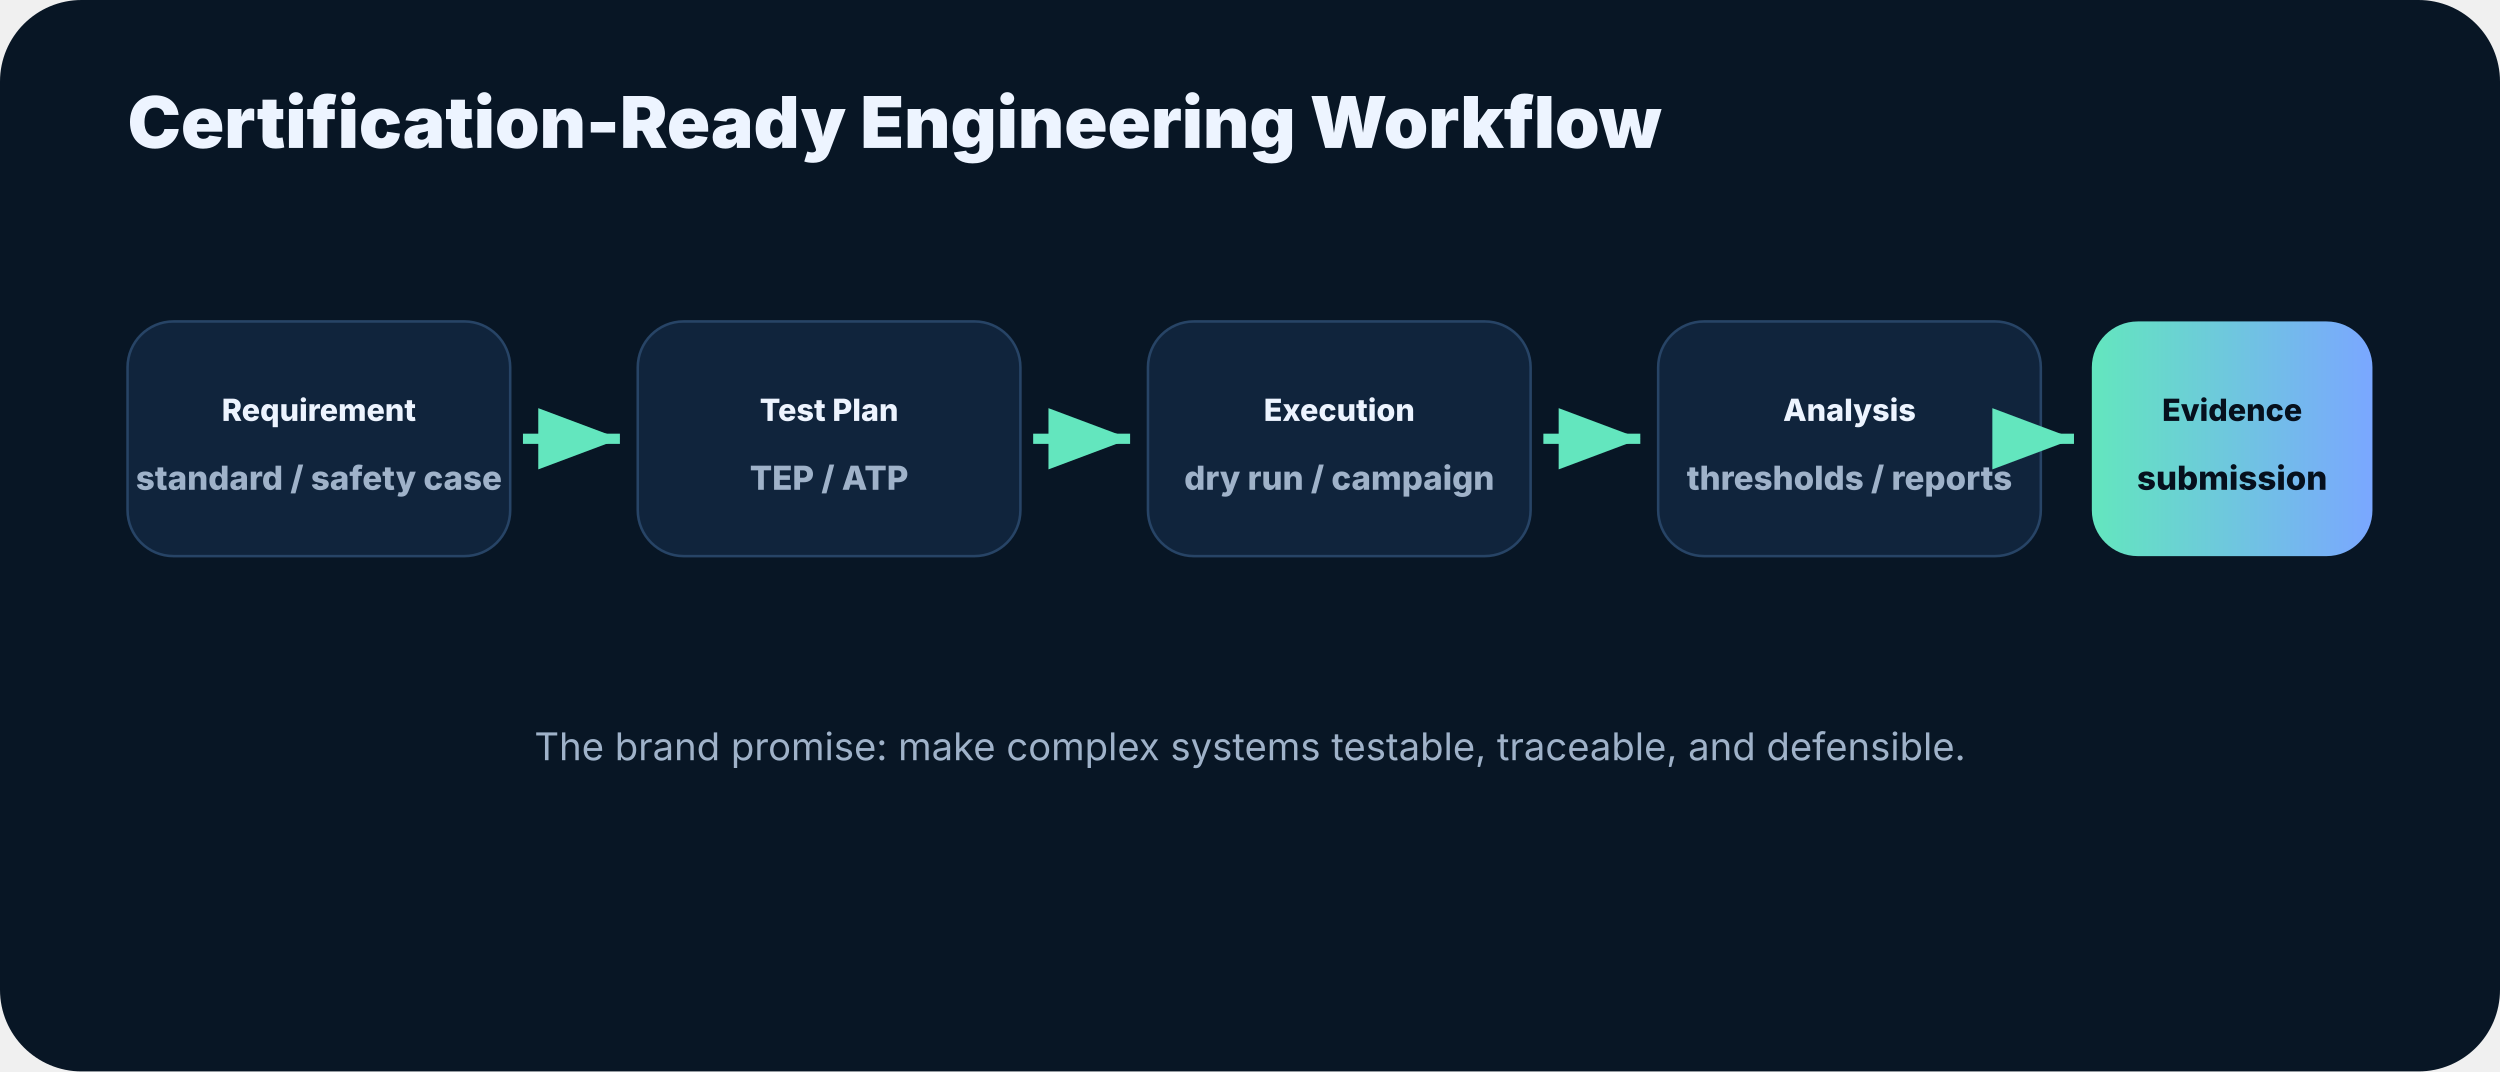
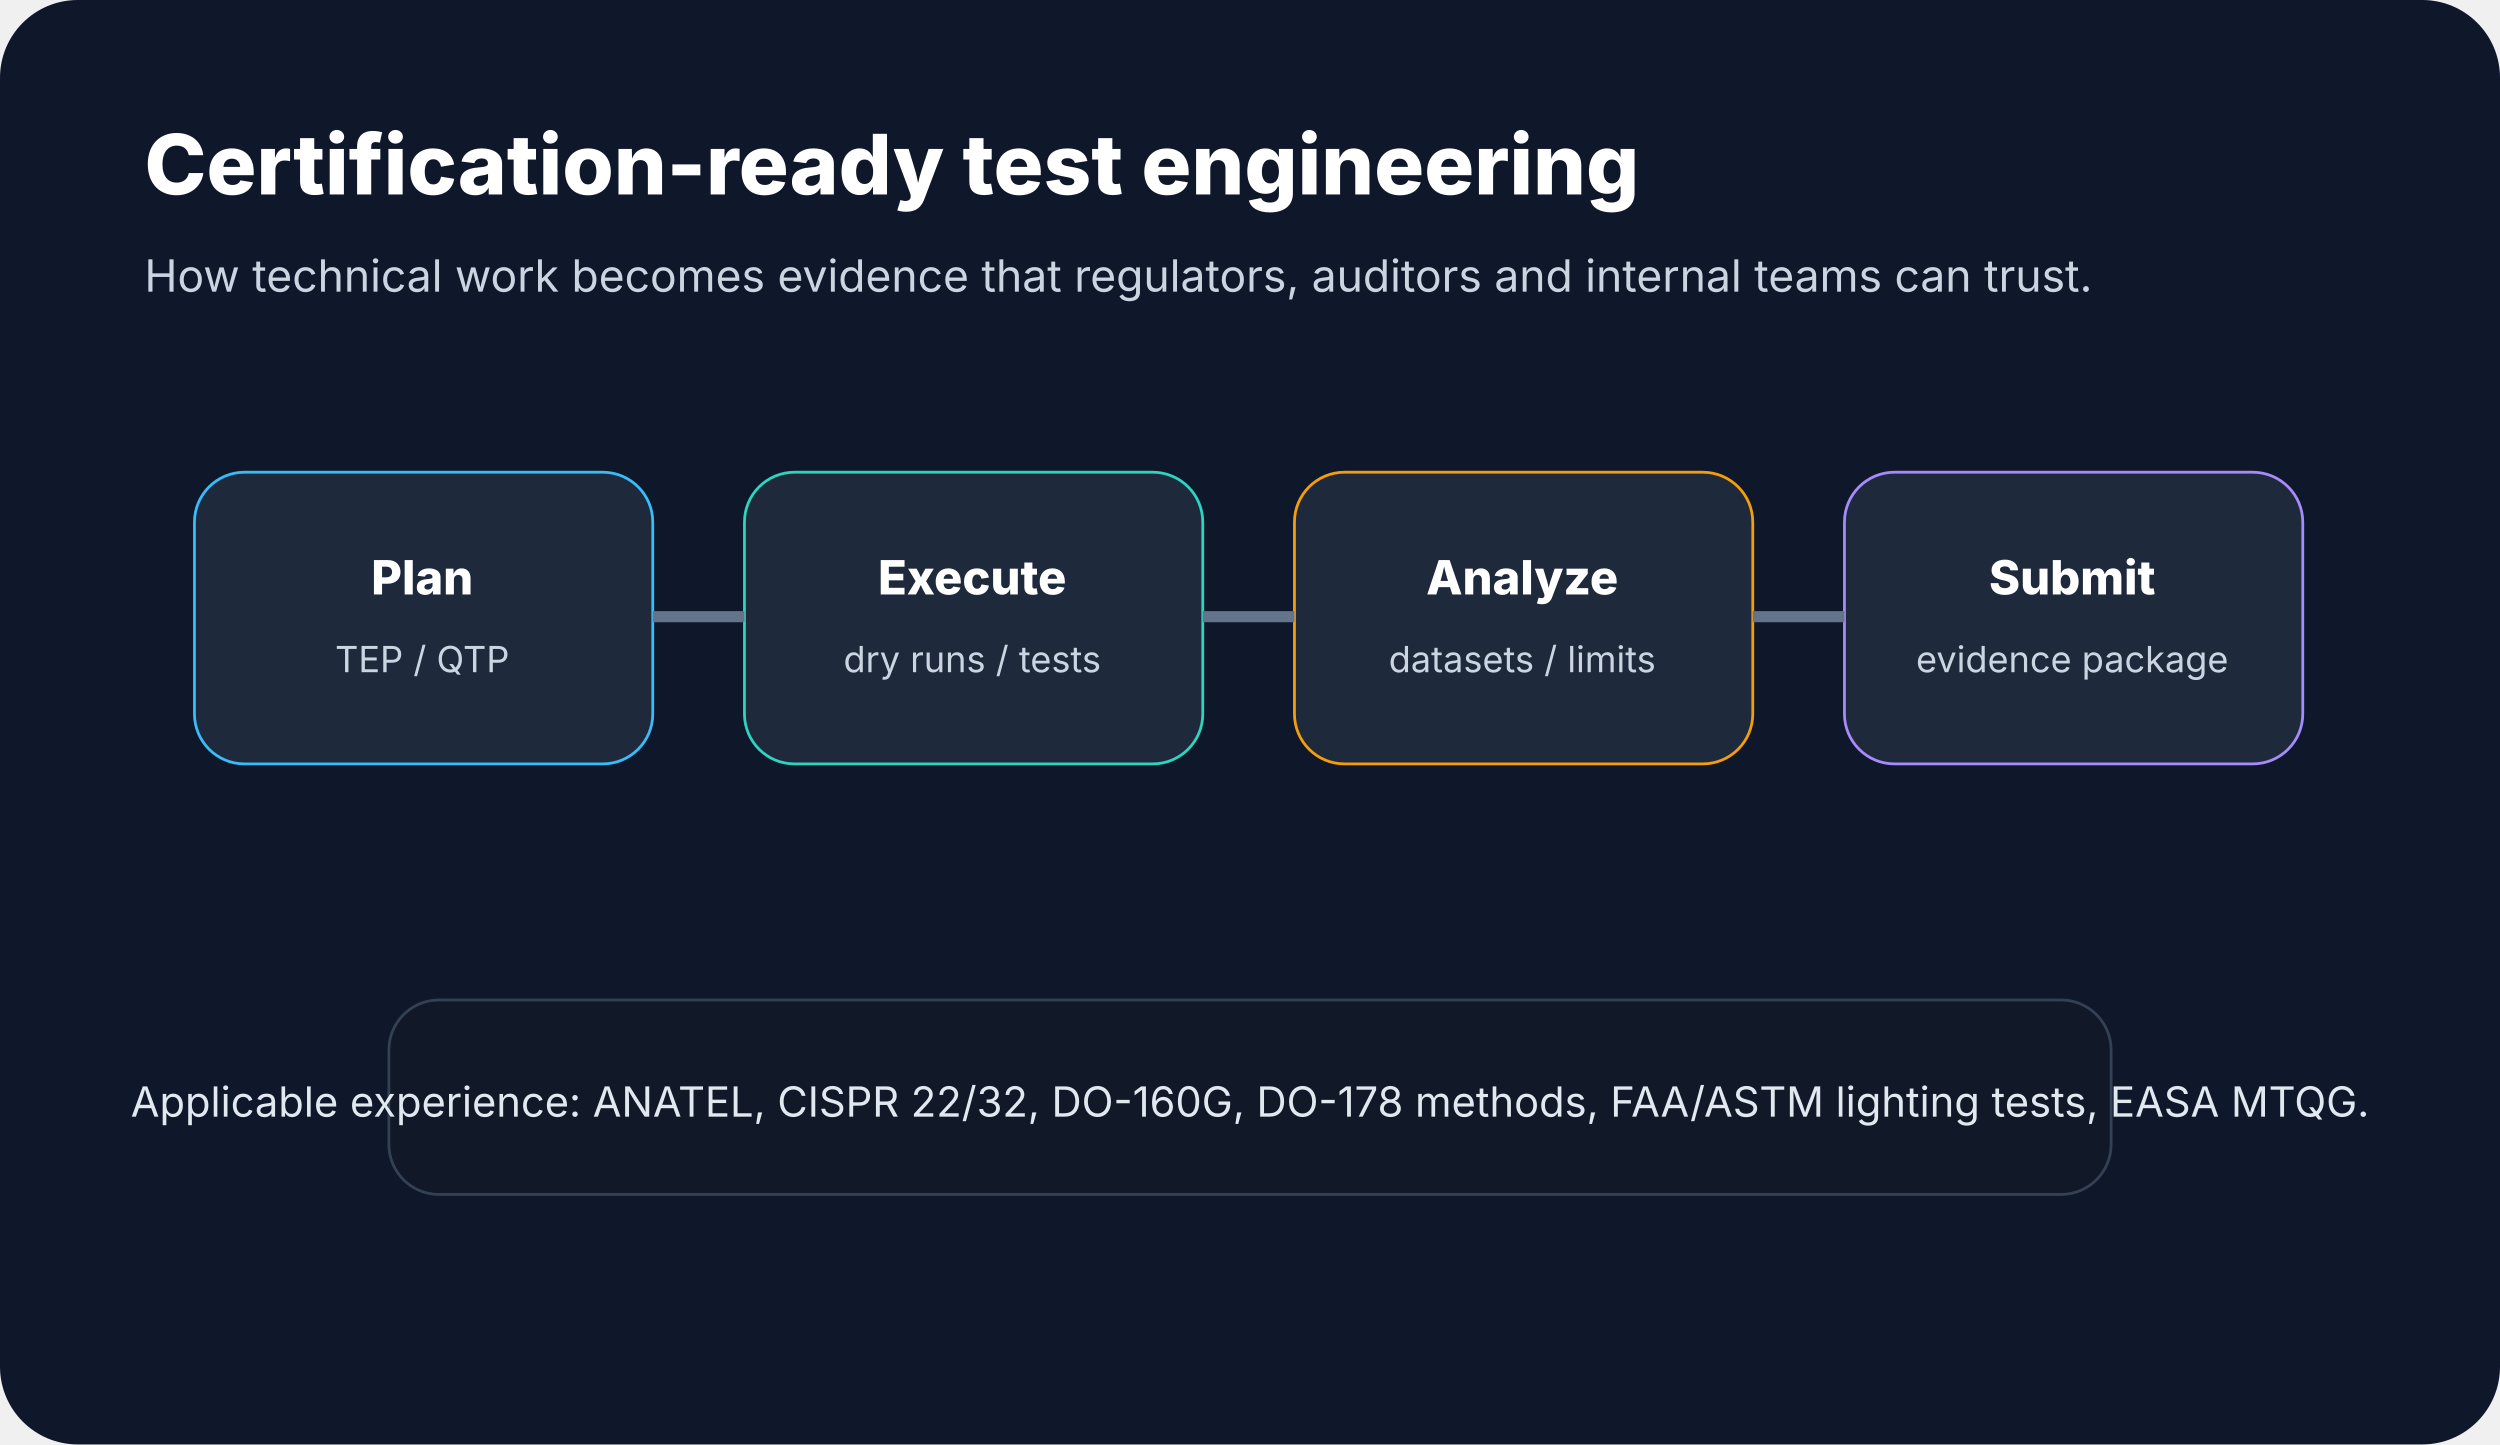
- <svg xmlns="http://www.w3.org/2000/svg" viewBox="0 0 980 420" role="img" aria-label="Certification evidence workflow">
-   <defs>
-     <linearGradient id="g" x1="0" x2="1">
-       <stop stop-color="#63e6be" />
-       <stop offset="1" stop-color="#7aa7ff" />
-     </linearGradient>
-     <marker id="a" markerWidth="10" markerHeight="10" refX="8" refY="3" orient="auto">
-       <path d="M0,0 L0,6 L8,3 z" fill="#63e6be" />
-     </marker>
-   </defs>
-   <rect width="980" height="420" rx="32" fill="#081625" />
-   <text x="50" y="58" font-family="Inter,Arial" font-size="28" font-weight="900" fill="#edf4ff">Certification-Ready Engineering Workflow</text>
-   <g font-family="Inter,Arial" font-weight="800" fill="#edf4ff">
-     <rect x="50" y="126" width="150" height="92" rx="18" fill="#10243c" stroke="#274466" />
-     <text x="125" y="165" text-anchor="middle">Requirement</text>
-     <text x="125" y="192" text-anchor="middle" font-size="13" fill="#9fb2c9">standard / safety case</text>
-     <rect x="250" y="126" width="150" height="92" rx="18" fill="#10243c" stroke="#274466" />
-     <text x="325" y="165" text-anchor="middle">Test Plan</text>
-     <text x="325" y="192" text-anchor="middle" font-size="13" fill="#9fb2c9">TEP / ATP</text>
-     <rect x="450" y="126" width="150" height="92" rx="18" fill="#10243c" stroke="#274466" />
-     <text x="525" y="165" text-anchor="middle">Execution</text>
-     <text x="525" y="192" text-anchor="middle" font-size="13" fill="#9fb2c9">dry run / campaign</text>
-     <rect x="650" y="126" width="150" height="92" rx="18" fill="#10243c" stroke="#274466" />
-     <text x="725" y="165" text-anchor="middle">Analysis</text>
-     <text x="725" y="192" text-anchor="middle" font-size="13" fill="#9fb2c9">thresholds / reports</text>
-     <rect x="820" y="126" width="110" height="92" rx="18" fill="url(#g)" />
-     <text x="875" y="165" text-anchor="middle" fill="#06101d">Evidence</text>
-     <text x="875" y="192" text-anchor="middle" font-size="13" fill="#06101d">submission</text>
-   </g>
-   <g stroke="#63e6be" stroke-width="4" marker-end="url(#a)">
-     <line x1="205" y1="172" x2="243" y2="172" />
-     <line x1="405" y1="172" x2="443" y2="172" />
-     <line x1="605" y1="172" x2="643" y2="172" />
-     <line x1="805" y1="172" x2="813" y2="172" />
-   </g>
-   <g fill="#9fb2c9" font-family="Inter,Arial" font-size="15">
-     <text x="490" y="298" text-anchor="middle">The brand promise: make complex systems testable, traceable, and defensible.</text>
+ <svg xmlns="http://www.w3.org/2000/svg" viewBox="0 0 900 520">
+   <rect width="900" height="520" rx="28" fill="#0f172a" />
+   <text x="52" y="70" font-family="Inter,Arial" font-size="30" font-weight="800" fill="white">Certification-ready test engineering</text>
+   <text x="52" y="105" font-family="Inter,Arial" font-size="16" fill="#cbd5e1">How technical work becomes evidence that regulators, auditors and internal teams can trust.</text>
+   <g transform="translate(70 170)" font-family="Inter,Arial">
+     <rect x="0" y="0" width="165" height="105" rx="18" fill="#1e293b" stroke="#38bdf8" />
+     <text x="82" y="44" text-anchor="middle" fill="white" font-size="17" font-weight="800">Plan</text>
+     <text x="82" y="72" text-anchor="middle" fill="#cbd5e1" font-size="13">TEP / QTP</text>
+     <rect x="198" y="0" width="165" height="105" rx="18" fill="#1e293b" stroke="#2dd4bf" />
+     <text x="280" y="44" text-anchor="middle" fill="white" font-size="17" font-weight="800">Execute</text>
+     <text x="280" y="72" text-anchor="middle" fill="#cbd5e1" font-size="13">dry runs / tests</text>
+     <rect x="396" y="0" width="165" height="105" rx="18" fill="#1e293b" stroke="#f59e0b" />
+     <text x="478" y="44" text-anchor="middle" fill="white" font-size="17" font-weight="800">Analyze</text>
+     <text x="478" y="72" text-anchor="middle" fill="#cbd5e1" font-size="13">datasets / limits</text>
+     <rect x="594" y="0" width="165" height="105" rx="18" fill="#1e293b" stroke="#a78bfa" />
+     <text x="676" y="44" text-anchor="middle" fill="white" font-size="17" font-weight="800">Submit</text>
+     <text x="676" y="72" text-anchor="middle" fill="#cbd5e1" font-size="13">evidence package</text>
+     <g stroke="#64748b" stroke-width="4">
+       <path d="M165 52h33" />
+       <path d="M363 52h33" />
+       <path d="M561 52h33" />
+     </g>
+     <rect x="70" y="190" width="620" height="70" rx="18" fill="#111827" stroke="#334155" />
+     <text x="380" y="232" text-anchor="middle" fill="#e2e8f0" font-size="15">Applicable experience: ANATEL, CISPR 22/32, DO-160G, DO-178 methods, FAA/ASTM lighting tests, EASA MTQG.</text>
  </g>
</svg>
